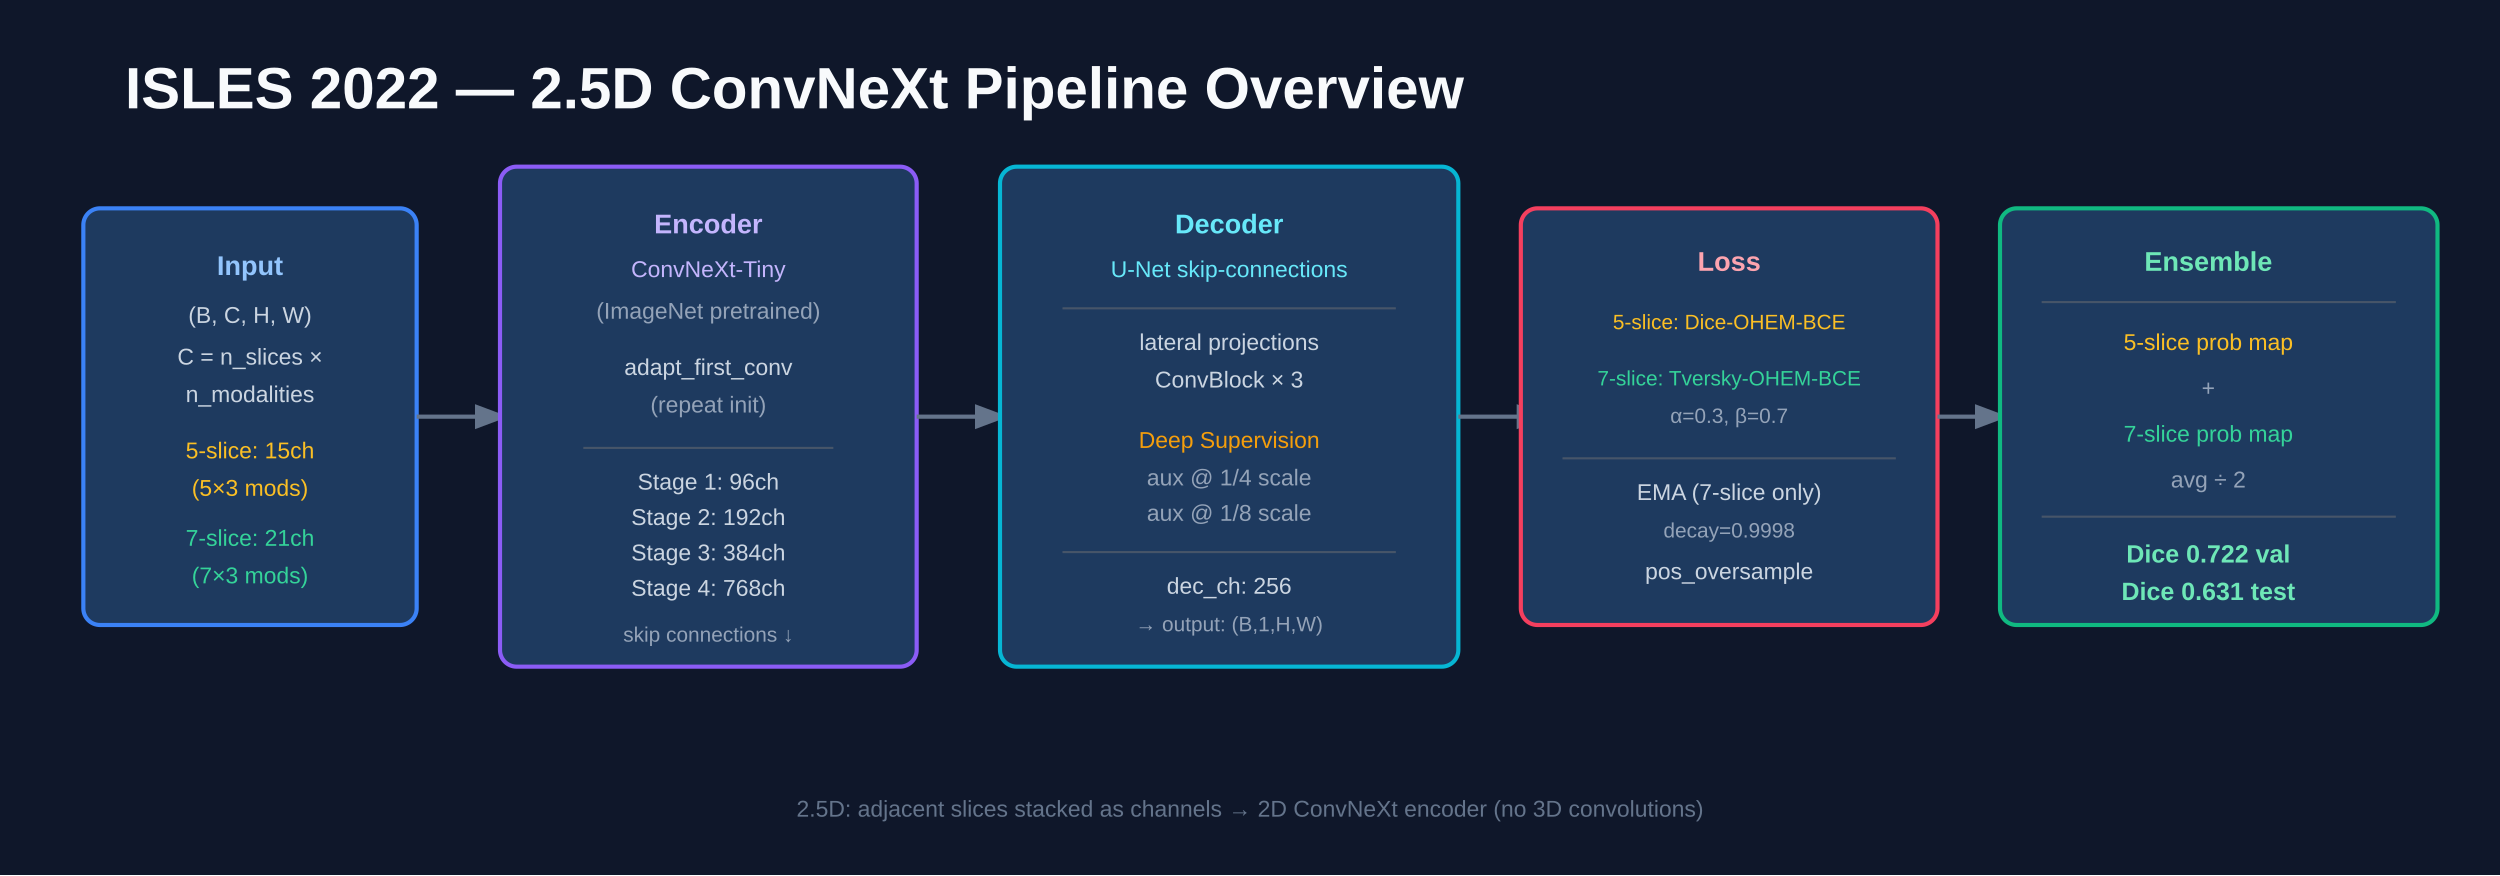
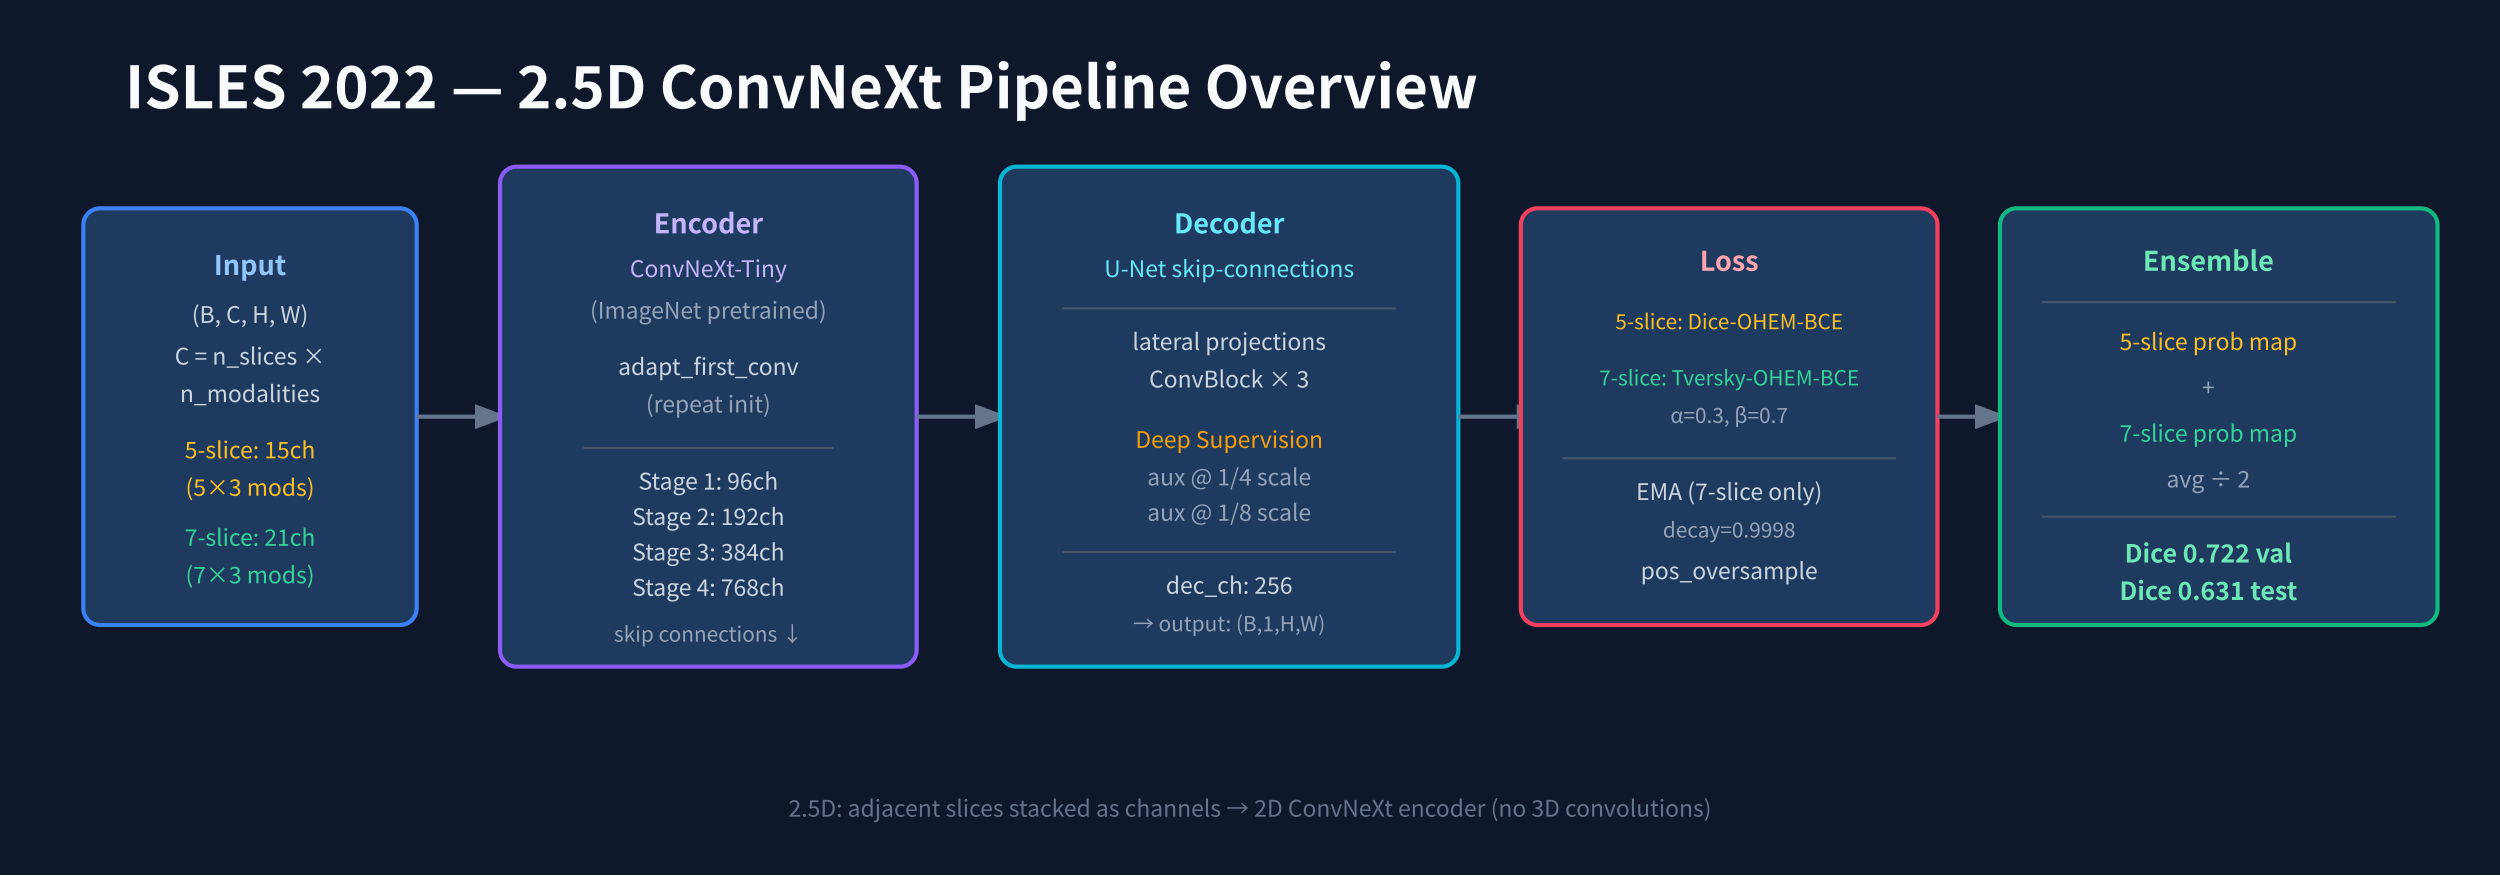
- <svg xmlns="http://www.w3.org/2000/svg" width="1200" height="420" viewBox="0 0 1200 420" role="img" aria-labelledby="title desc">
+ <svg xmlns="http://www.w3.org/2000/svg" width="100%" preserveAspectRatio="xMidYMid meet" viewBox="0 0 1200 420" role="img" aria-labelledby="title desc">
  <rect width="1200" height="420" fill="#0f172a" />
-   <text x="60" y="52" fill="#f8fafc" font-family="Arial, Helvetica, sans-serif" font-size="28" font-weight="700">ISLES 2022 — 2.5D ConvNeXt Pipeline Overview</text>
+   <text x="60" y="52" fill="#f8fafc" font-family="'Hiragino Sans', 'Noto Sans CJK JP', Arial, Helvetica, sans-serif" font-size="28" font-weight="700">ISLES 2022 — 2.5D ConvNeXt Pipeline Overview</text>
  <rect x="40" y="100" width="160" height="200" rx="8" fill="#1e3a5f" stroke="#3b82f6" stroke-width="2" />
-   <text x="120" y="132" fill="#93c5fd" font-family="Arial" font-size="13" font-weight="700" text-anchor="middle">Input</text>
-   <text x="120" y="155" fill="#cbd5e1" font-family="Arial" font-size="11" text-anchor="middle">(B, C, H, W)</text>
-   <text x="120" y="175" fill="#cbd5e1" font-family="Arial" font-size="11" text-anchor="middle">C = n_slices ×</text>
-   <text x="120" y="193" fill="#cbd5e1" font-family="Arial" font-size="11" text-anchor="middle">n_modalities</text>
-   <text x="120" y="220" fill="#fbbf24" font-family="Arial" font-size="11" text-anchor="middle">5-slice: 15ch</text>
-   <text x="120" y="238" fill="#fbbf24" font-family="Arial" font-size="11" text-anchor="middle">(5×3 mods)</text>
-   <text x="120" y="262" fill="#34d399" font-family="Arial" font-size="11" text-anchor="middle">7-slice: 21ch</text>
-   <text x="120" y="280" fill="#34d399" font-family="Arial" font-size="11" text-anchor="middle">(7×3 mods)</text>
+   <text x="120" y="132" fill="#93c5fd" font-family="'Hiragino Sans', 'Noto Sans CJK JP', Arial, Helvetica, sans-serif" font-size="13" font-weight="700" text-anchor="middle">Input</text>
+   <text x="120" y="155" fill="#cbd5e1" font-family="'Hiragino Sans', 'Noto Sans CJK JP', Arial, Helvetica, sans-serif" font-size="11" text-anchor="middle">(B, C, H, W)</text>
+   <text x="120" y="175" fill="#cbd5e1" font-family="'Hiragino Sans', 'Noto Sans CJK JP', Arial, Helvetica, sans-serif" font-size="11" text-anchor="middle">C = n_slices ×</text>
+   <text x="120" y="193" fill="#cbd5e1" font-family="'Hiragino Sans', 'Noto Sans CJK JP', Arial, Helvetica, sans-serif" font-size="11" text-anchor="middle">n_modalities</text>
+   <text x="120" y="220" fill="#fbbf24" font-family="'Hiragino Sans', 'Noto Sans CJK JP', Arial, Helvetica, sans-serif" font-size="11" text-anchor="middle">5-slice: 15ch</text>
+   <text x="120" y="238" fill="#fbbf24" font-family="'Hiragino Sans', 'Noto Sans CJK JP', Arial, Helvetica, sans-serif" font-size="11" text-anchor="middle">(5×3 mods)</text>
+   <text x="120" y="262" fill="#34d399" font-family="'Hiragino Sans', 'Noto Sans CJK JP', Arial, Helvetica, sans-serif" font-size="11" text-anchor="middle">7-slice: 21ch</text>
+   <text x="120" y="280" fill="#34d399" font-family="'Hiragino Sans', 'Noto Sans CJK JP', Arial, Helvetica, sans-serif" font-size="11" text-anchor="middle">(7×3 mods)</text>
  <line x1="200" y1="200" x2="240" y2="200" stroke="#64748b" stroke-width="2" marker-end="url(#arrow)" />
  <rect x="240" y="80" width="200" height="240" rx="8" fill="#1e3a5f" stroke="#8b5cf6" stroke-width="2" />
-   <text x="340" y="112" fill="#c4b5fd" font-family="Arial" font-size="13" font-weight="700" text-anchor="middle">Encoder</text>
-   <text x="340" y="133" fill="#c4b5fd" font-family="Arial" font-size="11" text-anchor="middle">ConvNeXt-Tiny</text>
-   <text x="340" y="153" fill="#94a3b8" font-family="Arial" font-size="11" text-anchor="middle">(ImageNet pretrained)</text>
-   <text x="340" y="180" fill="#cbd5e1" font-family="Arial" font-size="11" text-anchor="middle">adapt_first_conv</text>
-   <text x="340" y="198" fill="#94a3b8" font-family="Arial" font-size="11" text-anchor="middle">(repeat init)</text>
+   <text x="340" y="112" fill="#c4b5fd" font-family="'Hiragino Sans', 'Noto Sans CJK JP', Arial, Helvetica, sans-serif" font-size="13" font-weight="700" text-anchor="middle">Encoder</text>
+   <text x="340" y="133" fill="#c4b5fd" font-family="'Hiragino Sans', 'Noto Sans CJK JP', Arial, Helvetica, sans-serif" font-size="11" text-anchor="middle">ConvNeXt-Tiny</text>
+   <text x="340" y="153" fill="#94a3b8" font-family="'Hiragino Sans', 'Noto Sans CJK JP', Arial, Helvetica, sans-serif" font-size="11" text-anchor="middle">(ImageNet pretrained)</text>
+   <text x="340" y="180" fill="#cbd5e1" font-family="'Hiragino Sans', 'Noto Sans CJK JP', Arial, Helvetica, sans-serif" font-size="11" text-anchor="middle">adapt_first_conv</text>
+   <text x="340" y="198" fill="#94a3b8" font-family="'Hiragino Sans', 'Noto Sans CJK JP', Arial, Helvetica, sans-serif" font-size="11" text-anchor="middle">(repeat init)</text>
  <line x1="280" y1="215" x2="400" y2="215" stroke="#475569" stroke-width="1" />
-   <text x="340" y="235" fill="#cbd5e1" font-family="Arial" font-size="11" text-anchor="middle">Stage 1: 96ch</text>
-   <text x="340" y="252" fill="#cbd5e1" font-family="Arial" font-size="11" text-anchor="middle">Stage 2: 192ch</text>
-   <text x="340" y="269" fill="#cbd5e1" font-family="Arial" font-size="11" text-anchor="middle">Stage 3: 384ch</text>
-   <text x="340" y="286" fill="#cbd5e1" font-family="Arial" font-size="11" text-anchor="middle">Stage 4: 768ch</text>
-   <text x="340" y="308" fill="#94a3b8" font-family="Arial" font-size="10" text-anchor="middle">skip connections ↓</text>
+   <text x="340" y="235" fill="#cbd5e1" font-family="'Hiragino Sans', 'Noto Sans CJK JP', Arial, Helvetica, sans-serif" font-size="11" text-anchor="middle">Stage 1: 96ch</text>
+   <text x="340" y="252" fill="#cbd5e1" font-family="'Hiragino Sans', 'Noto Sans CJK JP', Arial, Helvetica, sans-serif" font-size="11" text-anchor="middle">Stage 2: 192ch</text>
+   <text x="340" y="269" fill="#cbd5e1" font-family="'Hiragino Sans', 'Noto Sans CJK JP', Arial, Helvetica, sans-serif" font-size="11" text-anchor="middle">Stage 3: 384ch</text>
+   <text x="340" y="286" fill="#cbd5e1" font-family="'Hiragino Sans', 'Noto Sans CJK JP', Arial, Helvetica, sans-serif" font-size="11" text-anchor="middle">Stage 4: 768ch</text>
+   <text x="340" y="308" fill="#94a3b8" font-family="'Hiragino Sans', 'Noto Sans CJK JP', Arial, Helvetica, sans-serif" font-size="10" text-anchor="middle">skip connections ↓</text>
  <line x1="440" y1="200" x2="480" y2="200" stroke="#64748b" stroke-width="2" marker-end="url(#arrow)" />
  <rect x="480" y="80" width="220" height="240" rx="8" fill="#1e3a5f" stroke="#06b6d4" stroke-width="2" />
-   <text x="590" y="112" fill="#67e8f9" font-family="Arial" font-size="13" font-weight="700" text-anchor="middle">Decoder</text>
-   <text x="590" y="133" fill="#67e8f9" font-family="Arial" font-size="11" text-anchor="middle">U-Net skip-connections</text>
+   <text x="590" y="112" fill="#67e8f9" font-family="'Hiragino Sans', 'Noto Sans CJK JP', Arial, Helvetica, sans-serif" font-size="13" font-weight="700" text-anchor="middle">Decoder</text>
+   <text x="590" y="133" fill="#67e8f9" font-family="'Hiragino Sans', 'Noto Sans CJK JP', Arial, Helvetica, sans-serif" font-size="11" text-anchor="middle">U-Net skip-connections</text>
  <line x1="510" y1="148" x2="670" y2="148" stroke="#475569" stroke-width="1" />
-   <text x="590" y="168" fill="#cbd5e1" font-family="Arial" font-size="11" text-anchor="middle">lateral projections</text>
-   <text x="590" y="186" fill="#cbd5e1" font-family="Arial" font-size="11" text-anchor="middle">ConvBlock × 3</text>
-   <text x="590" y="215" fill="#f59e0b" font-family="Arial" font-size="11" text-anchor="middle">Deep Supervision</text>
-   <text x="590" y="233" fill="#94a3b8" font-family="Arial" font-size="11" text-anchor="middle">aux @ 1/4 scale</text>
-   <text x="590" y="250" fill="#94a3b8" font-family="Arial" font-size="11" text-anchor="middle">aux @ 1/8 scale</text>
+   <text x="590" y="168" fill="#cbd5e1" font-family="'Hiragino Sans', 'Noto Sans CJK JP', Arial, Helvetica, sans-serif" font-size="11" text-anchor="middle">lateral projections</text>
+   <text x="590" y="186" fill="#cbd5e1" font-family="'Hiragino Sans', 'Noto Sans CJK JP', Arial, Helvetica, sans-serif" font-size="11" text-anchor="middle">ConvBlock × 3</text>
+   <text x="590" y="215" fill="#f59e0b" font-family="'Hiragino Sans', 'Noto Sans CJK JP', Arial, Helvetica, sans-serif" font-size="11" text-anchor="middle">Deep Supervision</text>
+   <text x="590" y="233" fill="#94a3b8" font-family="'Hiragino Sans', 'Noto Sans CJK JP', Arial, Helvetica, sans-serif" font-size="11" text-anchor="middle">aux @ 1/4 scale</text>
+   <text x="590" y="250" fill="#94a3b8" font-family="'Hiragino Sans', 'Noto Sans CJK JP', Arial, Helvetica, sans-serif" font-size="11" text-anchor="middle">aux @ 1/8 scale</text>
  <line x1="510" y1="265" x2="670" y2="265" stroke="#475569" stroke-width="1" />
-   <text x="590" y="285" fill="#cbd5e1" font-family="Arial" font-size="11" text-anchor="middle">dec_ch: 256</text>
-   <text x="590" y="303" fill="#94a3b8" font-family="Arial" font-size="10" text-anchor="middle">→ output: (B,1,H,W)</text>
+   <text x="590" y="285" fill="#cbd5e1" font-family="'Hiragino Sans', 'Noto Sans CJK JP', Arial, Helvetica, sans-serif" font-size="11" text-anchor="middle">dec_ch: 256</text>
+   <text x="590" y="303" fill="#94a3b8" font-family="'Hiragino Sans', 'Noto Sans CJK JP', Arial, Helvetica, sans-serif" font-size="10" text-anchor="middle">→ output: (B,1,H,W)</text>
  <line x1="700" y1="200" x2="740" y2="200" stroke="#64748b" stroke-width="2" marker-end="url(#arrow)" />
  <rect x="730" y="100" width="200" height="200" rx="8" fill="#1e3a5f" stroke="#f43f5e" stroke-width="2" />
-   <text x="830" y="130" fill="#fda4af" font-family="Arial" font-size="13" font-weight="700" text-anchor="middle">Loss</text>
-   <text x="830" y="158" fill="#fbbf24" font-family="Arial" font-size="10" text-anchor="middle">5-slice: Dice-OHEM-BCE</text>
-   <text x="830" y="185" fill="#34d399" font-family="Arial" font-size="10" text-anchor="middle">7-slice: Tversky-OHEM-BCE</text>
-   <text x="830" y="203" fill="#94a3b8" font-family="Arial" font-size="10" text-anchor="middle">α=0.3, β=0.7</text>
+   <text x="830" y="130" fill="#fda4af" font-family="'Hiragino Sans', 'Noto Sans CJK JP', Arial, Helvetica, sans-serif" font-size="13" font-weight="700" text-anchor="middle">Loss</text>
+   <text x="830" y="158" fill="#fbbf24" font-family="'Hiragino Sans', 'Noto Sans CJK JP', Arial, Helvetica, sans-serif" font-size="10" text-anchor="middle">5-slice: Dice-OHEM-BCE</text>
+   <text x="830" y="185" fill="#34d399" font-family="'Hiragino Sans', 'Noto Sans CJK JP', Arial, Helvetica, sans-serif" font-size="10" text-anchor="middle">7-slice: Tversky-OHEM-BCE</text>
+   <text x="830" y="203" fill="#94a3b8" font-family="'Hiragino Sans', 'Noto Sans CJK JP', Arial, Helvetica, sans-serif" font-size="10" text-anchor="middle">α=0.3, β=0.7</text>
  <line x1="750" y1="220" x2="910" y2="220" stroke="#475569" stroke-width="1" />
-   <text x="830" y="240" fill="#cbd5e1" font-family="Arial" font-size="11" text-anchor="middle">EMA (7-slice only)</text>
-   <text x="830" y="258" fill="#94a3b8" font-family="Arial" font-size="10" text-anchor="middle">decay=0.9998</text>
-   <text x="830" y="278" fill="#cbd5e1" font-family="Arial" font-size="11" text-anchor="middle">pos_oversample</text>
+   <text x="830" y="240" fill="#cbd5e1" font-family="'Hiragino Sans', 'Noto Sans CJK JP', Arial, Helvetica, sans-serif" font-size="11" text-anchor="middle">EMA (7-slice only)</text>
+   <text x="830" y="258" fill="#94a3b8" font-family="'Hiragino Sans', 'Noto Sans CJK JP', Arial, Helvetica, sans-serif" font-size="10" text-anchor="middle">decay=0.9998</text>
+   <text x="830" y="278" fill="#cbd5e1" font-family="'Hiragino Sans', 'Noto Sans CJK JP', Arial, Helvetica, sans-serif" font-size="11" text-anchor="middle">pos_oversample</text>
  <line x1="930" y1="200" x2="960" y2="200" stroke="#64748b" stroke-width="2" marker-end="url(#arrow)" />
  <rect x="960" y="100" width="210" height="200" rx="8" fill="#1e3a5f" stroke="#10b981" stroke-width="2" />
-   <text x="1060" y="130" fill="#6ee7b7" font-family="Arial" font-size="13" font-weight="700" text-anchor="middle">Ensemble</text>
+   <text x="1060" y="130" fill="#6ee7b7" font-family="'Hiragino Sans', 'Noto Sans CJK JP', Arial, Helvetica, sans-serif" font-size="13" font-weight="700" text-anchor="middle">Ensemble</text>
  <line x1="980" y1="145" x2="1150" y2="145" stroke="#475569" stroke-width="1" />
-   <text x="1060" y="168" fill="#fbbf24" font-family="Arial" font-size="11" text-anchor="middle">5-slice prob map</text>
-   <text x="1060" y="190" fill="#94a3b8" font-family="Arial" font-size="11" text-anchor="middle">+</text>
-   <text x="1060" y="212" fill="#34d399" font-family="Arial" font-size="11" text-anchor="middle">7-slice prob map</text>
-   <text x="1060" y="234" fill="#94a3b8" font-family="Arial" font-size="11" text-anchor="middle">avg ÷ 2</text>
+   <text x="1060" y="168" fill="#fbbf24" font-family="'Hiragino Sans', 'Noto Sans CJK JP', Arial, Helvetica, sans-serif" font-size="11" text-anchor="middle">5-slice prob map</text>
+   <text x="1060" y="190" fill="#94a3b8" font-family="'Hiragino Sans', 'Noto Sans CJK JP', Arial, Helvetica, sans-serif" font-size="11" text-anchor="middle">+</text>
+   <text x="1060" y="212" fill="#34d399" font-family="'Hiragino Sans', 'Noto Sans CJK JP', Arial, Helvetica, sans-serif" font-size="11" text-anchor="middle">7-slice prob map</text>
+   <text x="1060" y="234" fill="#94a3b8" font-family="'Hiragino Sans', 'Noto Sans CJK JP', Arial, Helvetica, sans-serif" font-size="11" text-anchor="middle">avg ÷ 2</text>
  <line x1="980" y1="248" x2="1150" y2="248" stroke="#475569" stroke-width="1" />
-   <text x="1060" y="270" fill="#6ee7b7" font-family="Arial" font-size="12" font-weight="700" text-anchor="middle">Dice 0.722 val</text>
-   <text x="1060" y="288" fill="#6ee7b7" font-family="Arial" font-size="12" font-weight="700" text-anchor="middle">Dice 0.631 test</text>
+   <text x="1060" y="270" fill="#6ee7b7" font-family="'Hiragino Sans', 'Noto Sans CJK JP', Arial, Helvetica, sans-serif" font-size="12" font-weight="700" text-anchor="middle">Dice 0.722 val</text>
+   <text x="1060" y="288" fill="#6ee7b7" font-family="'Hiragino Sans', 'Noto Sans CJK JP', Arial, Helvetica, sans-serif" font-size="12" font-weight="700" text-anchor="middle">Dice 0.631 test</text>
  <defs>
    <marker id="arrow" markerWidth="8" markerHeight="8" refX="6" refY="3" orient="auto">
      <path d="M0,0 L0,6 L8,3 z" fill="#64748b" />
    </marker>
  </defs>
-   <text x="600" y="392" fill="#64748b" font-family="Arial" font-size="11" text-anchor="middle">2.5D: adjacent slices stacked as channels → 2D ConvNeXt encoder (no 3D convolutions)</text>
+   <text x="600" y="392" fill="#64748b" font-family="'Hiragino Sans', 'Noto Sans CJK JP', Arial, Helvetica, sans-serif" font-size="11" text-anchor="middle">2.5D: adjacent slices stacked as channels → 2D ConvNeXt encoder (no 3D convolutions)</text>
</svg>
